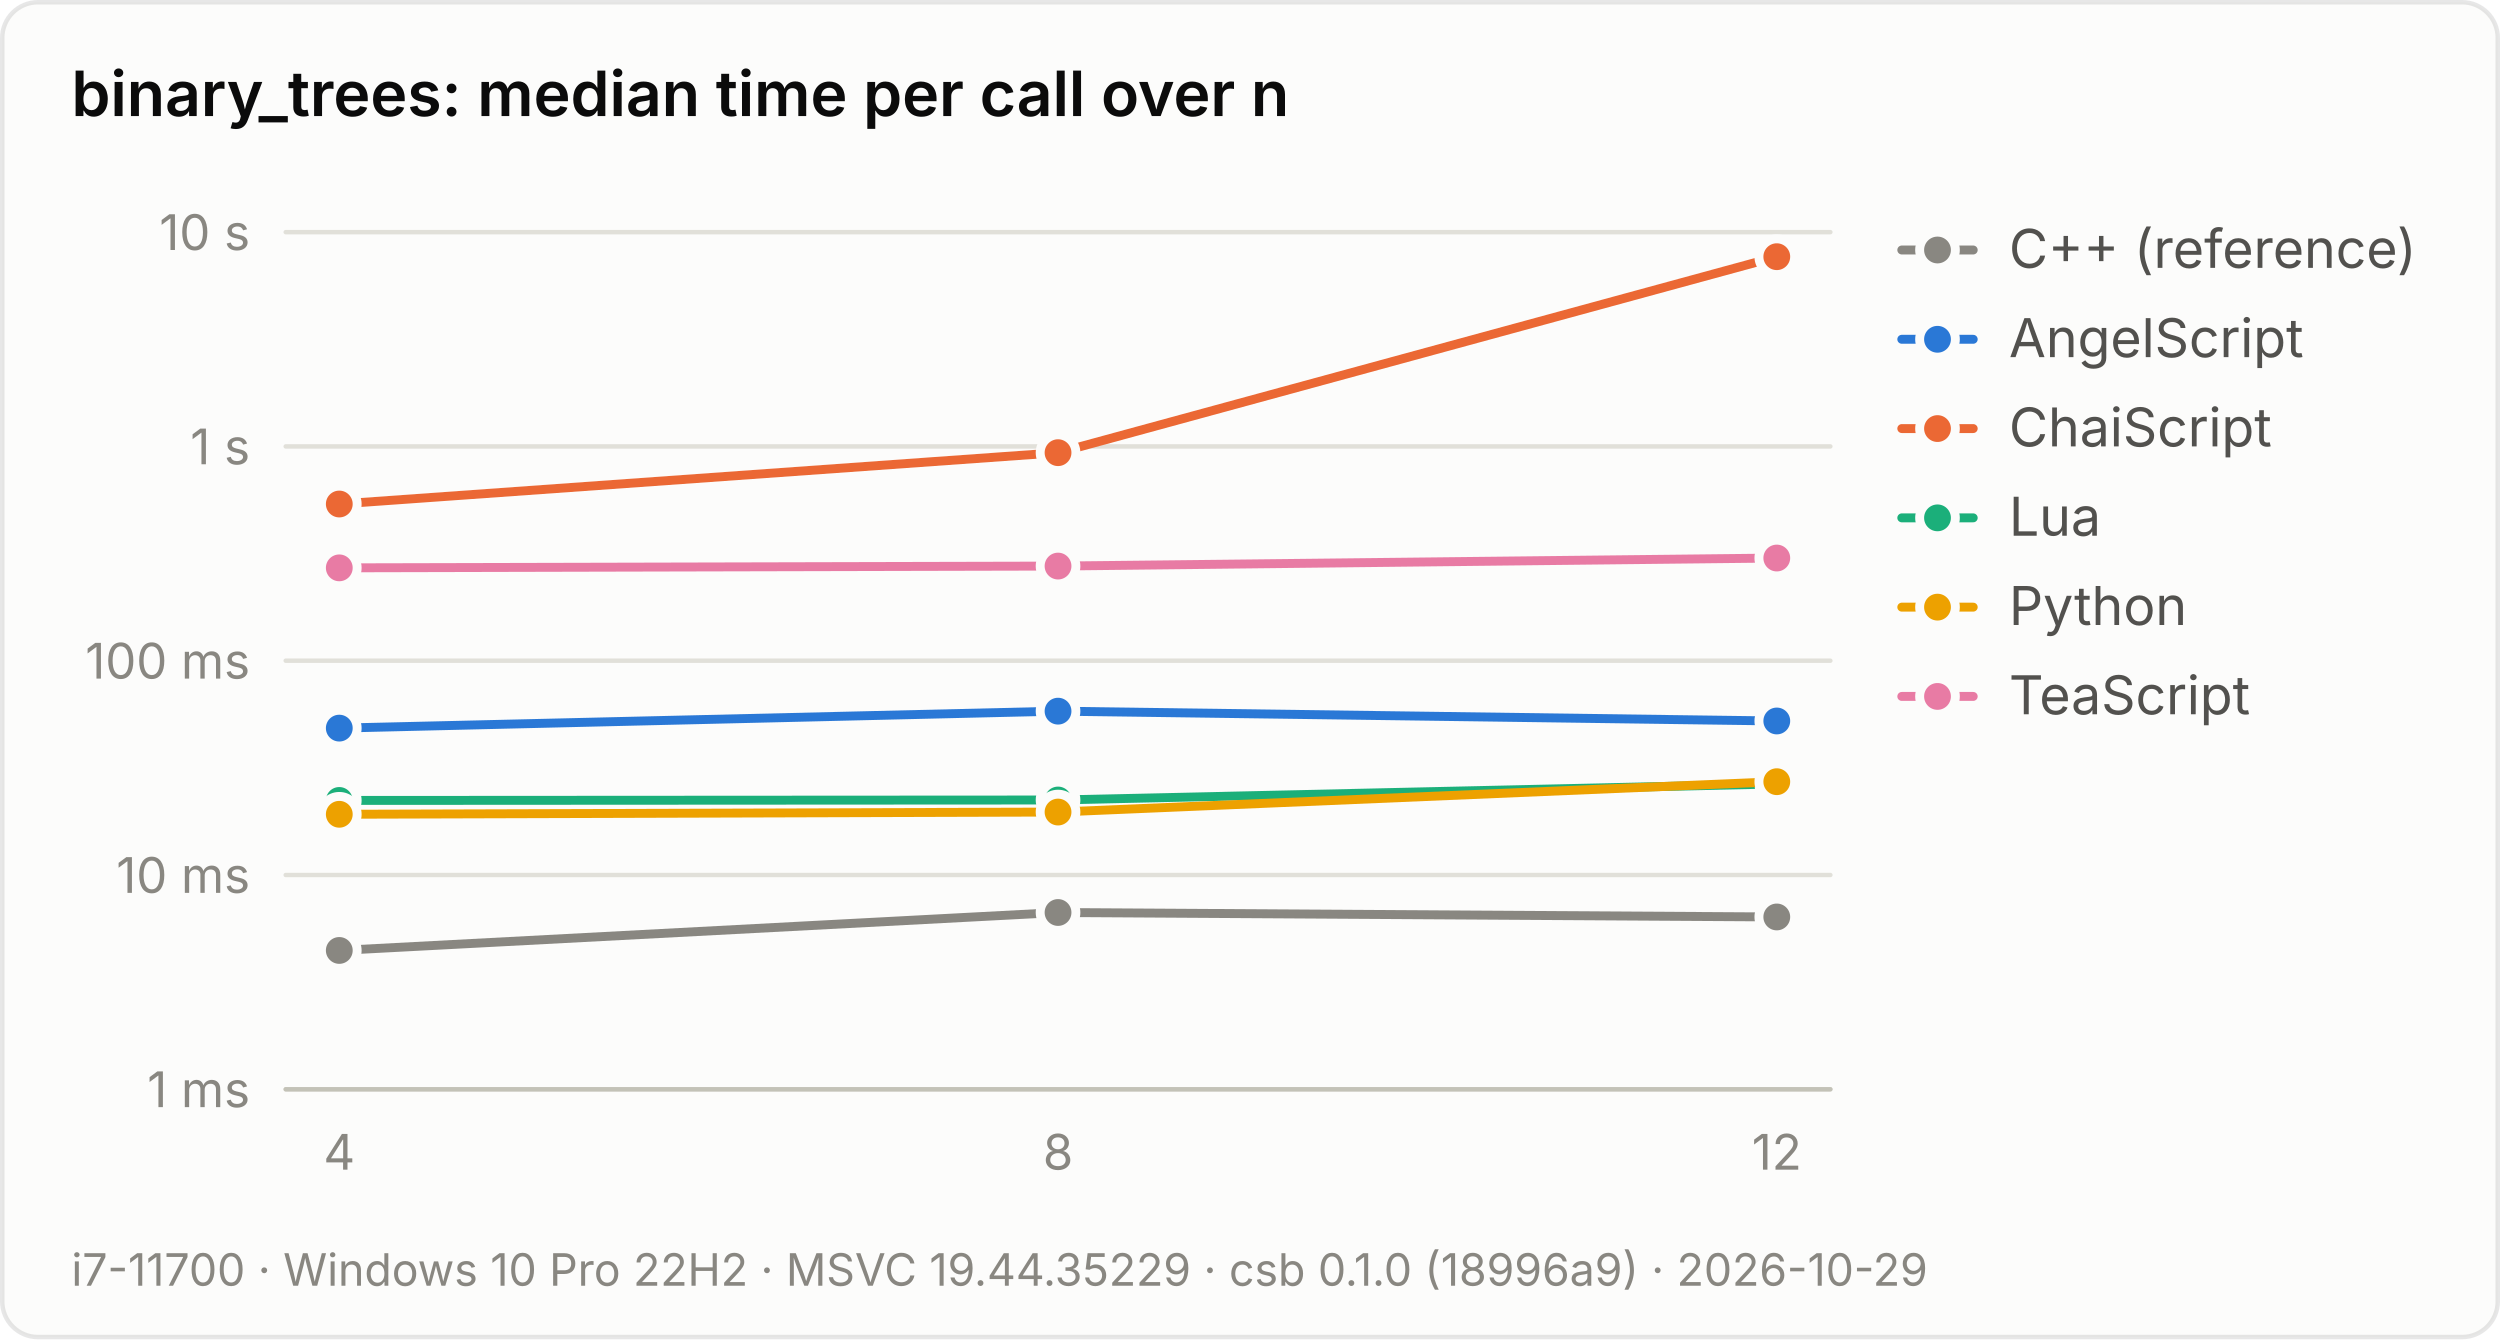
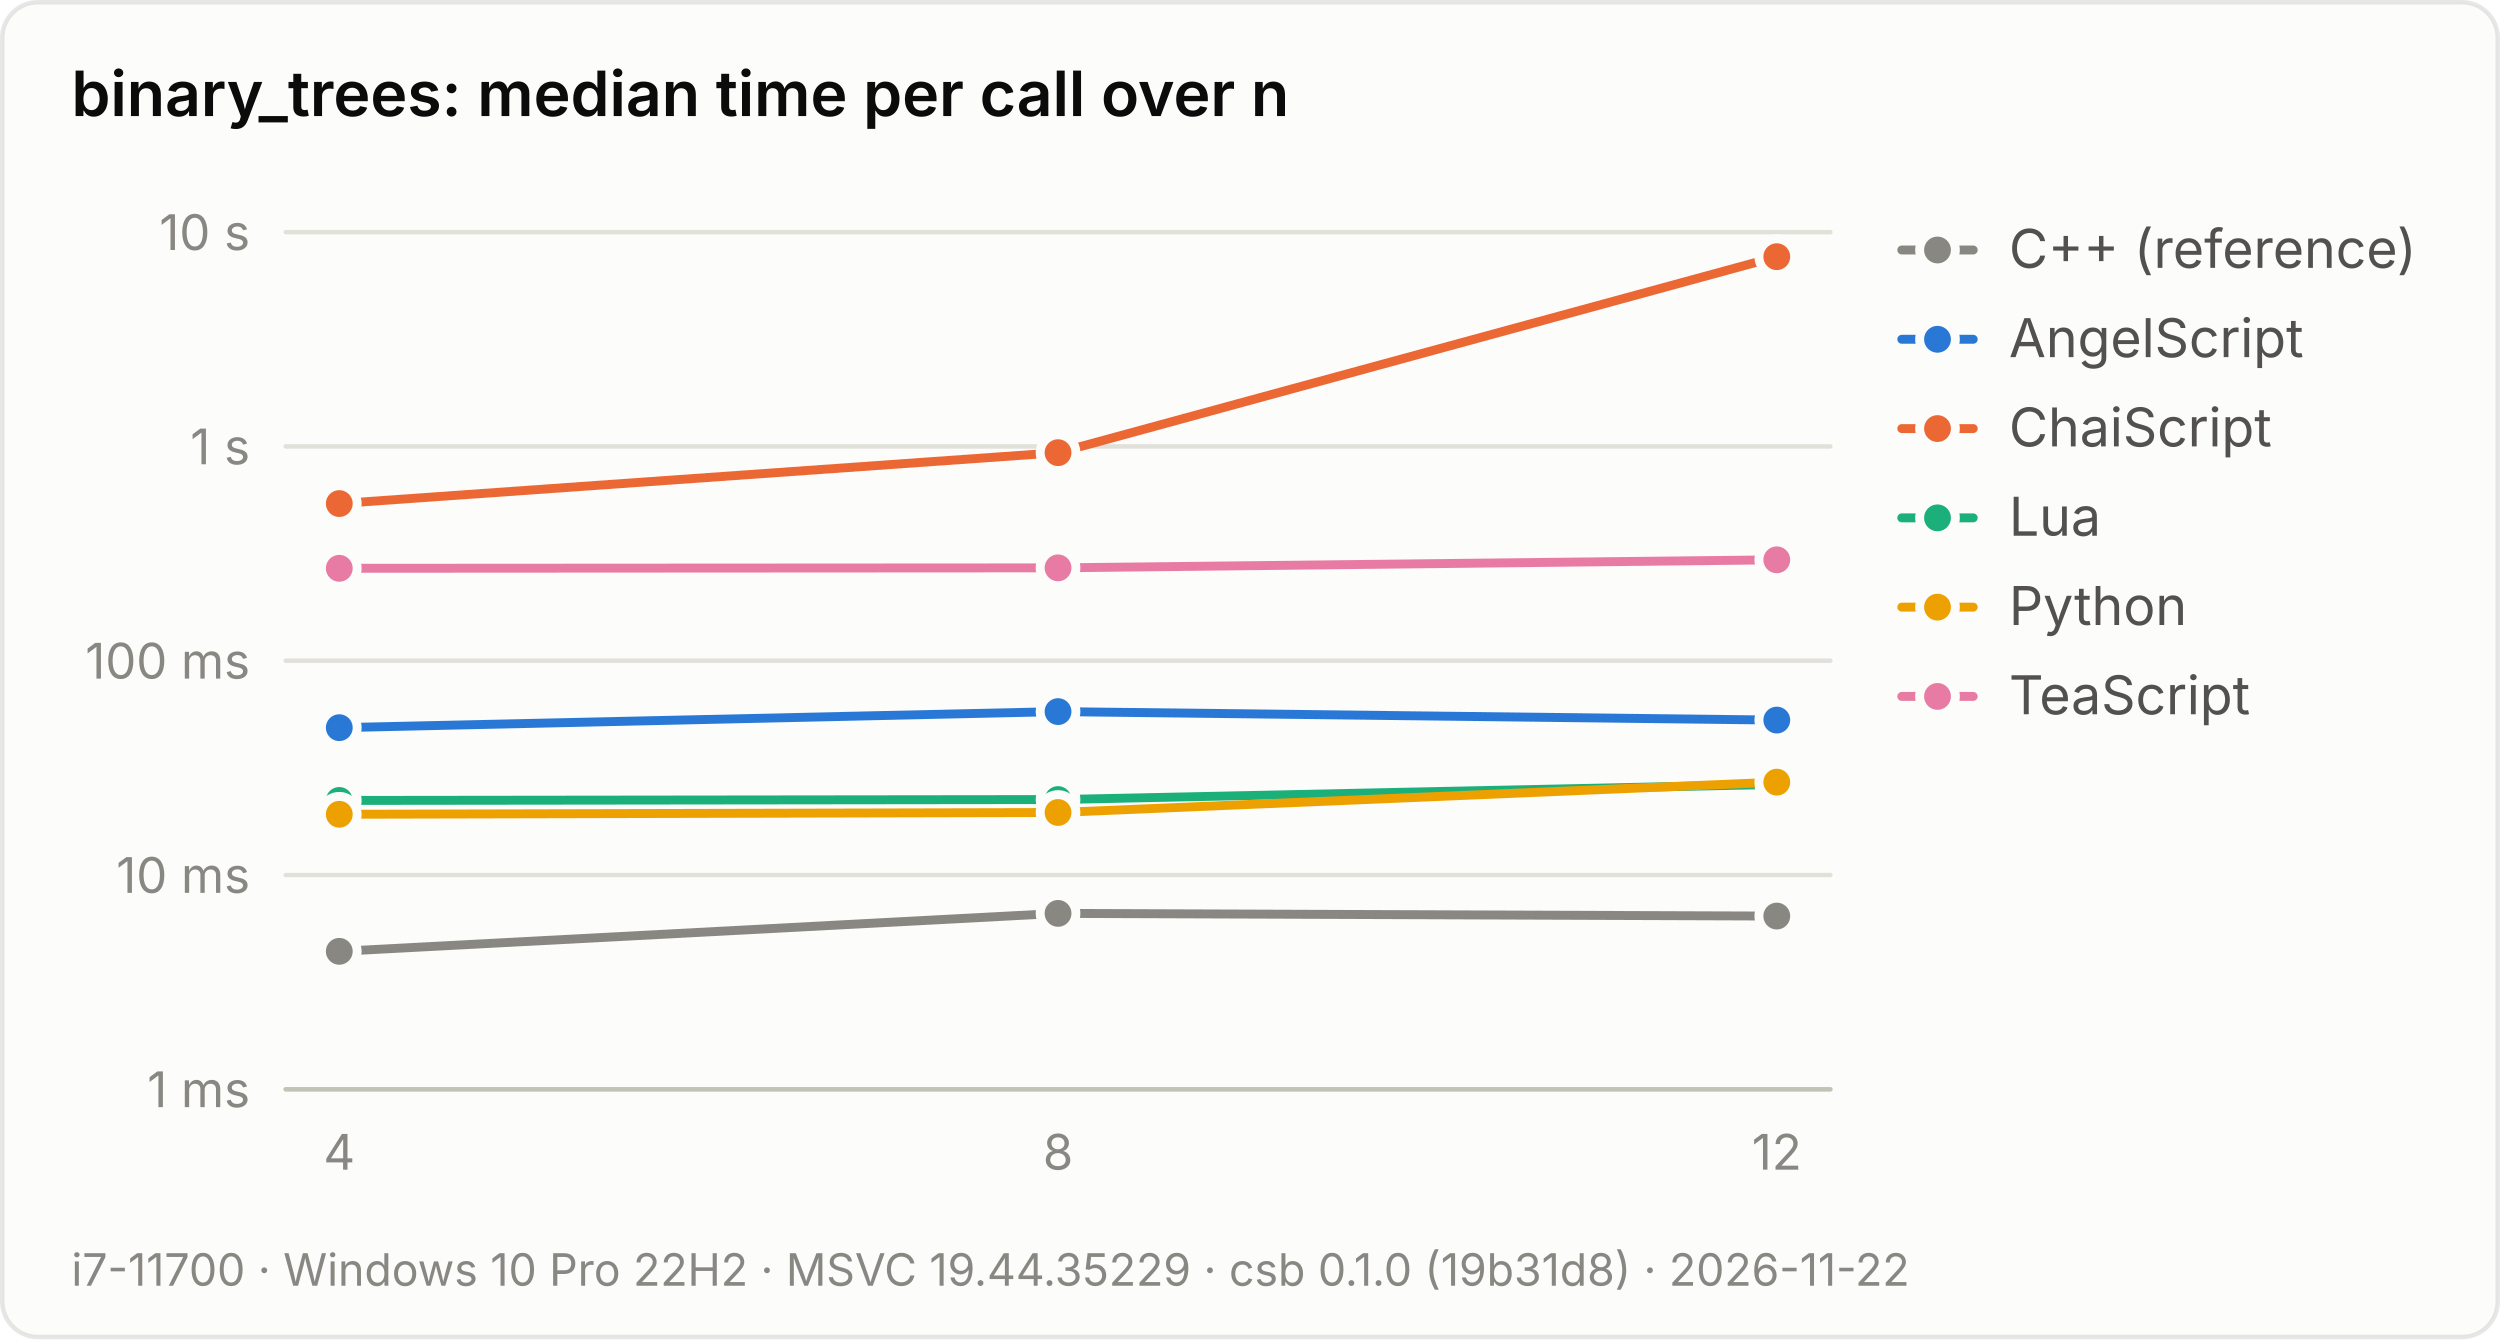
<svg xmlns="http://www.w3.org/2000/svg" width="560" height="300" viewBox="0 0 560 300" font-family="system-ui, -apple-system, &quot;Segoe UI&quot;, sans-serif" role="img">
  <rect x="0.5" y="0.5" width="559" height="299" rx="8" fill="#fcfcfb" stroke="rgba(11,11,11,0.10)" />
  <text x="16.0" y="26.0" font-size="14" fill="#0b0b0b" text-anchor="start" font-weight="600">binary_trees: median time per call over n</text>
  <line x1="64.0" y1="244.0" x2="410.0" y2="244.0" stroke="#e1e0d9" stroke-width="1.0" stroke-linecap="round" />
  <text x="56.0" y="248.0" font-size="11" fill="#898781" text-anchor="end">1 ms</text>
  <line x1="64.0" y1="196.0" x2="410.0" y2="196.0" stroke="#e1e0d9" stroke-width="1.0" stroke-linecap="round" />
  <text x="56.0" y="200.0" font-size="11" fill="#898781" text-anchor="end">10 ms</text>
  <line x1="64.0" y1="148.0" x2="410.0" y2="148.0" stroke="#e1e0d9" stroke-width="1.0" stroke-linecap="round" />
  <text x="56.0" y="152.0" font-size="11" fill="#898781" text-anchor="end">100 ms</text>
  <line x1="64.0" y1="100.0" x2="410.0" y2="100.0" stroke="#e1e0d9" stroke-width="1.0" stroke-linecap="round" />
  <text x="56.0" y="104.0" font-size="11" fill="#898781" text-anchor="end">1 s</text>
  <line x1="64.0" y1="52.0" x2="410.0" y2="52.0" stroke="#e1e0d9" stroke-width="1.0" stroke-linecap="round" />
  <text x="56.0" y="56.0" font-size="11" fill="#898781" text-anchor="end">10 s</text>
  <line x1="64.0" y1="244.0" x2="410.0" y2="244.0" stroke="#c3c2b7" stroke-width="1.0" stroke-linecap="round" />
  <text x="76.0" y="262.0" font-size="11" fill="#898781" text-anchor="middle">4</text>
  <text x="237.0" y="262.0" font-size="11" fill="#898781" text-anchor="middle">8</text>
  <text x="398.0" y="262.0" font-size="11" fill="#898781" text-anchor="middle">12</text>
-   <polyline points="76.0,212.9 237.0,204.4 398.0,205.4" fill="none" stroke="#898781" stroke-width="2.0" stroke-linejoin="round" stroke-linecap="round" />
-   <circle cx="76.0" cy="212.9" r="4.0" fill="#898781" stroke="#fcfcfb" stroke-width="2" />
-   <circle cx="237.0" cy="204.4" r="4.0" fill="#898781" stroke="#fcfcfb" stroke-width="2" />
-   <circle cx="398.0" cy="205.4" r="4.0" fill="#898781" stroke="#fcfcfb" stroke-width="2" />
+   <polyline points="76.0,213.1 237.0,204.6 398.0,205.2" fill="none" stroke="#898781" stroke-width="2.0" stroke-linejoin="round" stroke-linecap="round" />
+   <circle cx="76.0" cy="213.1" r="4.0" fill="#898781" stroke="#fcfcfb" stroke-width="2" />
+   <circle cx="237.0" cy="204.6" r="4.0" fill="#898781" stroke="#fcfcfb" stroke-width="2" />
+   <circle cx="398.0" cy="205.2" r="4.0" fill="#898781" stroke="#fcfcfb" stroke-width="2" />
  <line x1="426.0" y1="56.0" x2="442.0" y2="56.0" stroke="#898781" stroke-width="2" stroke-linecap="round" />
  <circle cx="434.0" cy="56.0" r="4.0" fill="#898781" stroke="#fcfcfb" stroke-width="2" />
  <text x="450.0" y="60.0" font-size="12" fill="#52514e" text-anchor="start">C++ (reference)</text>
-   <polyline points="76.0,163.1 237.0,159.3 398.0,161.5" fill="none" stroke="#2a78d6" stroke-width="2.0" stroke-linejoin="round" stroke-linecap="round" />
-   <circle cx="76.0" cy="163.1" r="4.0" fill="#2a78d6" stroke="#fcfcfb" stroke-width="2" />
-   <circle cx="237.0" cy="159.3" r="4.0" fill="#2a78d6" stroke="#fcfcfb" stroke-width="2" />
-   <circle cx="398.0" cy="161.5" r="4.0" fill="#2a78d6" stroke="#fcfcfb" stroke-width="2" />
+   <polyline points="76.0,163.0 237.0,159.4 398.0,161.3" fill="none" stroke="#2a78d6" stroke-width="2.0" stroke-linejoin="round" stroke-linecap="round" />
+   <circle cx="76.0" cy="163.0" r="4.0" fill="#2a78d6" stroke="#fcfcfb" stroke-width="2" />
+   <circle cx="237.0" cy="159.4" r="4.0" fill="#2a78d6" stroke="#fcfcfb" stroke-width="2" />
+   <circle cx="398.0" cy="161.3" r="4.0" fill="#2a78d6" stroke="#fcfcfb" stroke-width="2" />
  <line x1="426.0" y1="76.0" x2="442.0" y2="76.0" stroke="#2a78d6" stroke-width="2" stroke-linecap="round" />
  <circle cx="434.0" cy="76.0" r="4.0" fill="#2a78d6" stroke="#fcfcfb" stroke-width="2" />
  <text x="450.0" y="80.0" font-size="12" fill="#52514e" text-anchor="start">AngelScript</text>
-   <polyline points="76.0,112.9 237.0,101.4 398.0,57.5" fill="none" stroke="#eb6834" stroke-width="2.0" stroke-linejoin="round" stroke-linecap="round" />
-   <circle cx="76.0" cy="112.9" r="4.0" fill="#eb6834" stroke="#fcfcfb" stroke-width="2" />
+   <polyline points="76.0,112.8 237.0,101.4 398.0,57.5" fill="none" stroke="#eb6834" stroke-width="2.0" stroke-linejoin="round" stroke-linecap="round" />
+   <circle cx="76.0" cy="112.8" r="4.0" fill="#eb6834" stroke="#fcfcfb" stroke-width="2" />
  <circle cx="237.0" cy="101.4" r="4.0" fill="#eb6834" stroke="#fcfcfb" stroke-width="2" />
  <circle cx="398.0" cy="57.5" r="4.0" fill="#eb6834" stroke="#fcfcfb" stroke-width="2" />
  <line x1="426.0" y1="96.0" x2="442.0" y2="96.0" stroke="#eb6834" stroke-width="2" stroke-linecap="round" />
  <circle cx="434.0" cy="96.0" r="4.0" fill="#eb6834" stroke="#fcfcfb" stroke-width="2" />
  <text x="450.0" y="100.0" font-size="12" fill="#52514e" text-anchor="start">ChaiScript</text>
-   <polyline points="76.0,179.3 237.0,179.2 398.0,175.6" fill="none" stroke="#1baf7a" stroke-width="2.0" stroke-linejoin="round" stroke-linecap="round" />
+   <polyline points="76.0,179.3 237.0,179.1 398.0,175.7" fill="none" stroke="#1baf7a" stroke-width="2.0" stroke-linejoin="round" stroke-linecap="round" />
  <circle cx="76.0" cy="179.3" r="4.0" fill="#1baf7a" stroke="#fcfcfb" stroke-width="2" />
-   <circle cx="237.0" cy="179.2" r="4.0" fill="#1baf7a" stroke="#fcfcfb" stroke-width="2" />
-   <circle cx="398.0" cy="175.6" r="4.0" fill="#1baf7a" stroke="#fcfcfb" stroke-width="2" />
+   <circle cx="237.0" cy="179.1" r="4.0" fill="#1baf7a" stroke="#fcfcfb" stroke-width="2" />
+   <circle cx="398.0" cy="175.7" r="4.0" fill="#1baf7a" stroke="#fcfcfb" stroke-width="2" />
  <line x1="426.0" y1="116.0" x2="442.0" y2="116.0" stroke="#1baf7a" stroke-width="2" stroke-linecap="round" />
  <circle cx="434.0" cy="116.0" r="4.0" fill="#1baf7a" stroke="#fcfcfb" stroke-width="2" />
  <text x="450.0" y="120.0" font-size="12" fill="#52514e" text-anchor="start">Lua</text>
-   <polyline points="76.0,182.4 237.0,181.9 398.0,175.1" fill="none" stroke="#eda100" stroke-width="2.0" stroke-linejoin="round" stroke-linecap="round" />
+   <polyline points="76.0,182.4 237.0,182.0 398.0,175.2" fill="none" stroke="#eda100" stroke-width="2.0" stroke-linejoin="round" stroke-linecap="round" />
  <circle cx="76.0" cy="182.4" r="4.0" fill="#eda100" stroke="#fcfcfb" stroke-width="2" />
-   <circle cx="237.0" cy="181.9" r="4.0" fill="#eda100" stroke="#fcfcfb" stroke-width="2" />
-   <circle cx="398.0" cy="175.1" r="4.0" fill="#eda100" stroke="#fcfcfb" stroke-width="2" />
+   <circle cx="237.0" cy="182.0" r="4.0" fill="#eda100" stroke="#fcfcfb" stroke-width="2" />
+   <circle cx="398.0" cy="175.2" r="4.0" fill="#eda100" stroke="#fcfcfb" stroke-width="2" />
  <line x1="426.0" y1="136.0" x2="442.0" y2="136.0" stroke="#eda100" stroke-width="2" stroke-linecap="round" />
  <circle cx="434.0" cy="136.0" r="4.0" fill="#eda100" stroke="#fcfcfb" stroke-width="2" />
  <text x="450.0" y="140.0" font-size="12" fill="#52514e" text-anchor="start">Python</text>
-   <polyline points="76.0,127.2 237.0,126.8 398.0,125.0" fill="none" stroke="#e87ba4" stroke-width="2.0" stroke-linejoin="round" stroke-linecap="round" />
-   <circle cx="76.0" cy="127.2" r="4.0" fill="#e87ba4" stroke="#fcfcfb" stroke-width="2" />
-   <circle cx="237.0" cy="126.8" r="4.0" fill="#e87ba4" stroke="#fcfcfb" stroke-width="2" />
-   <circle cx="398.0" cy="125.0" r="4.0" fill="#e87ba4" stroke="#fcfcfb" stroke-width="2" />
+   <polyline points="76.0,127.3 237.0,127.2 398.0,125.4" fill="none" stroke="#e87ba4" stroke-width="2.0" stroke-linejoin="round" stroke-linecap="round" />
+   <circle cx="76.0" cy="127.3" r="4.0" fill="#e87ba4" stroke="#fcfcfb" stroke-width="2" />
+   <circle cx="237.0" cy="127.2" r="4.0" fill="#e87ba4" stroke="#fcfcfb" stroke-width="2" />
+   <circle cx="398.0" cy="125.4" r="4.0" fill="#e87ba4" stroke="#fcfcfb" stroke-width="2" />
  <line x1="426.0" y1="156.0" x2="442.0" y2="156.0" stroke="#e87ba4" stroke-width="2" stroke-linecap="round" />
  <circle cx="434.0" cy="156.0" r="4.0" fill="#e87ba4" stroke="#fcfcfb" stroke-width="2" />
  <text x="450.0" y="160.0" font-size="12" fill="#52514e" text-anchor="start">TeaScript</text>
-   <text x="16.0" y="288.0" font-size="10" fill="#898781" text-anchor="start">i7-11700 · Windows 10 Pro 22H2 · MSVC 19.44.35229 · csb 0.1.0 (18996a9) · 2026-10-29</text>
+   <text x="16.0" y="288.0" font-size="10" fill="#898781" text-anchor="start">i7-11700 · Windows 10 Pro 22H2 · MSVC 19.44.35229 · csb 0.1.0 (19b31d8) · 2026-11-22</text>
</svg>
